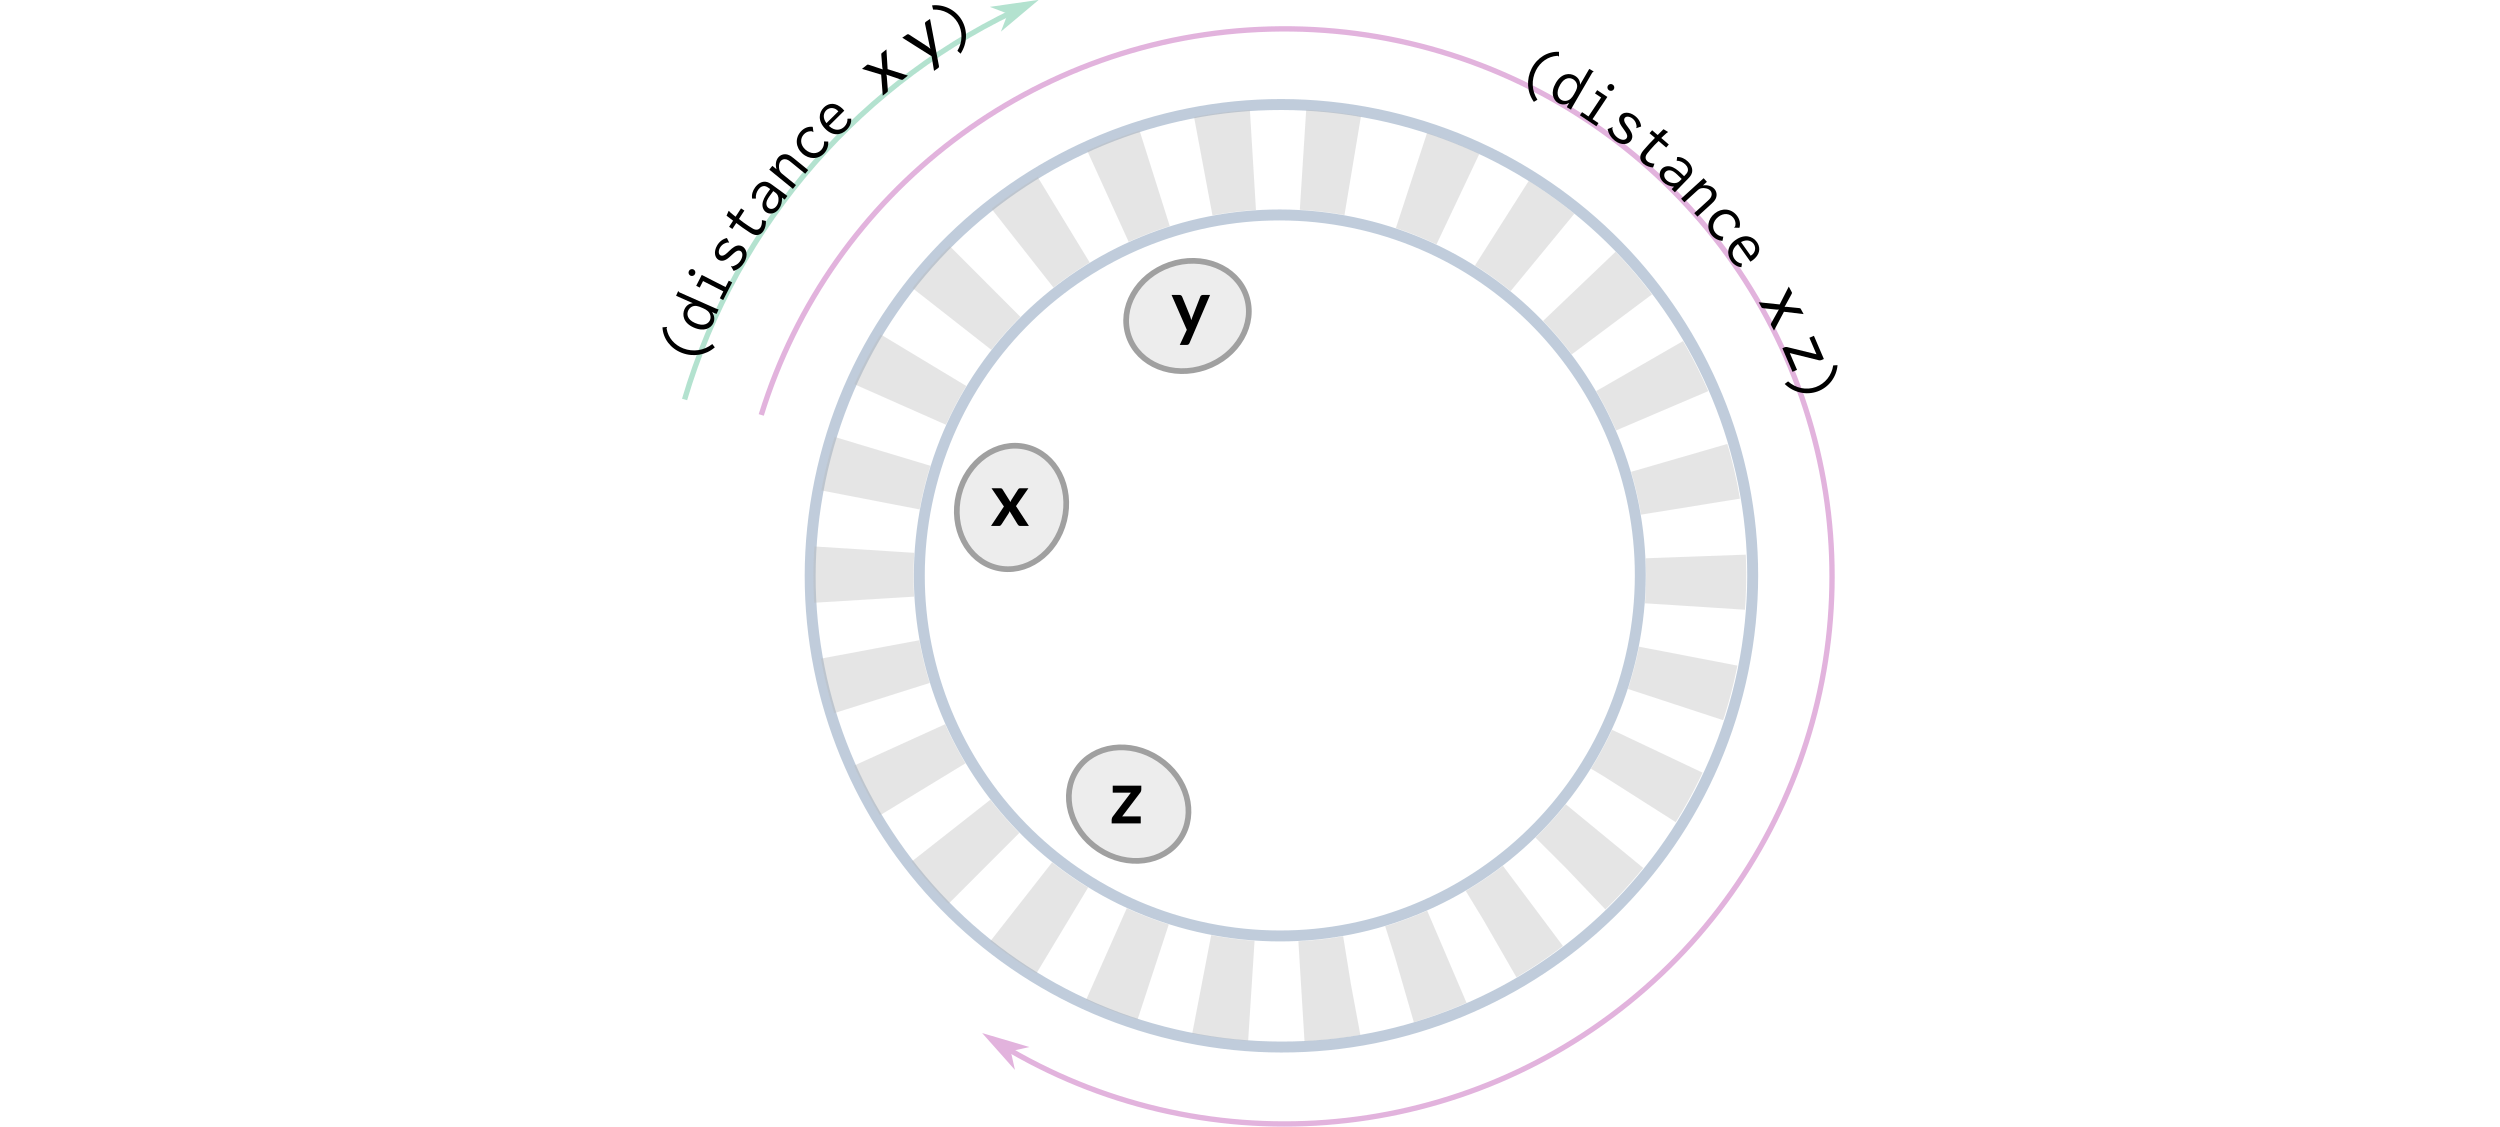
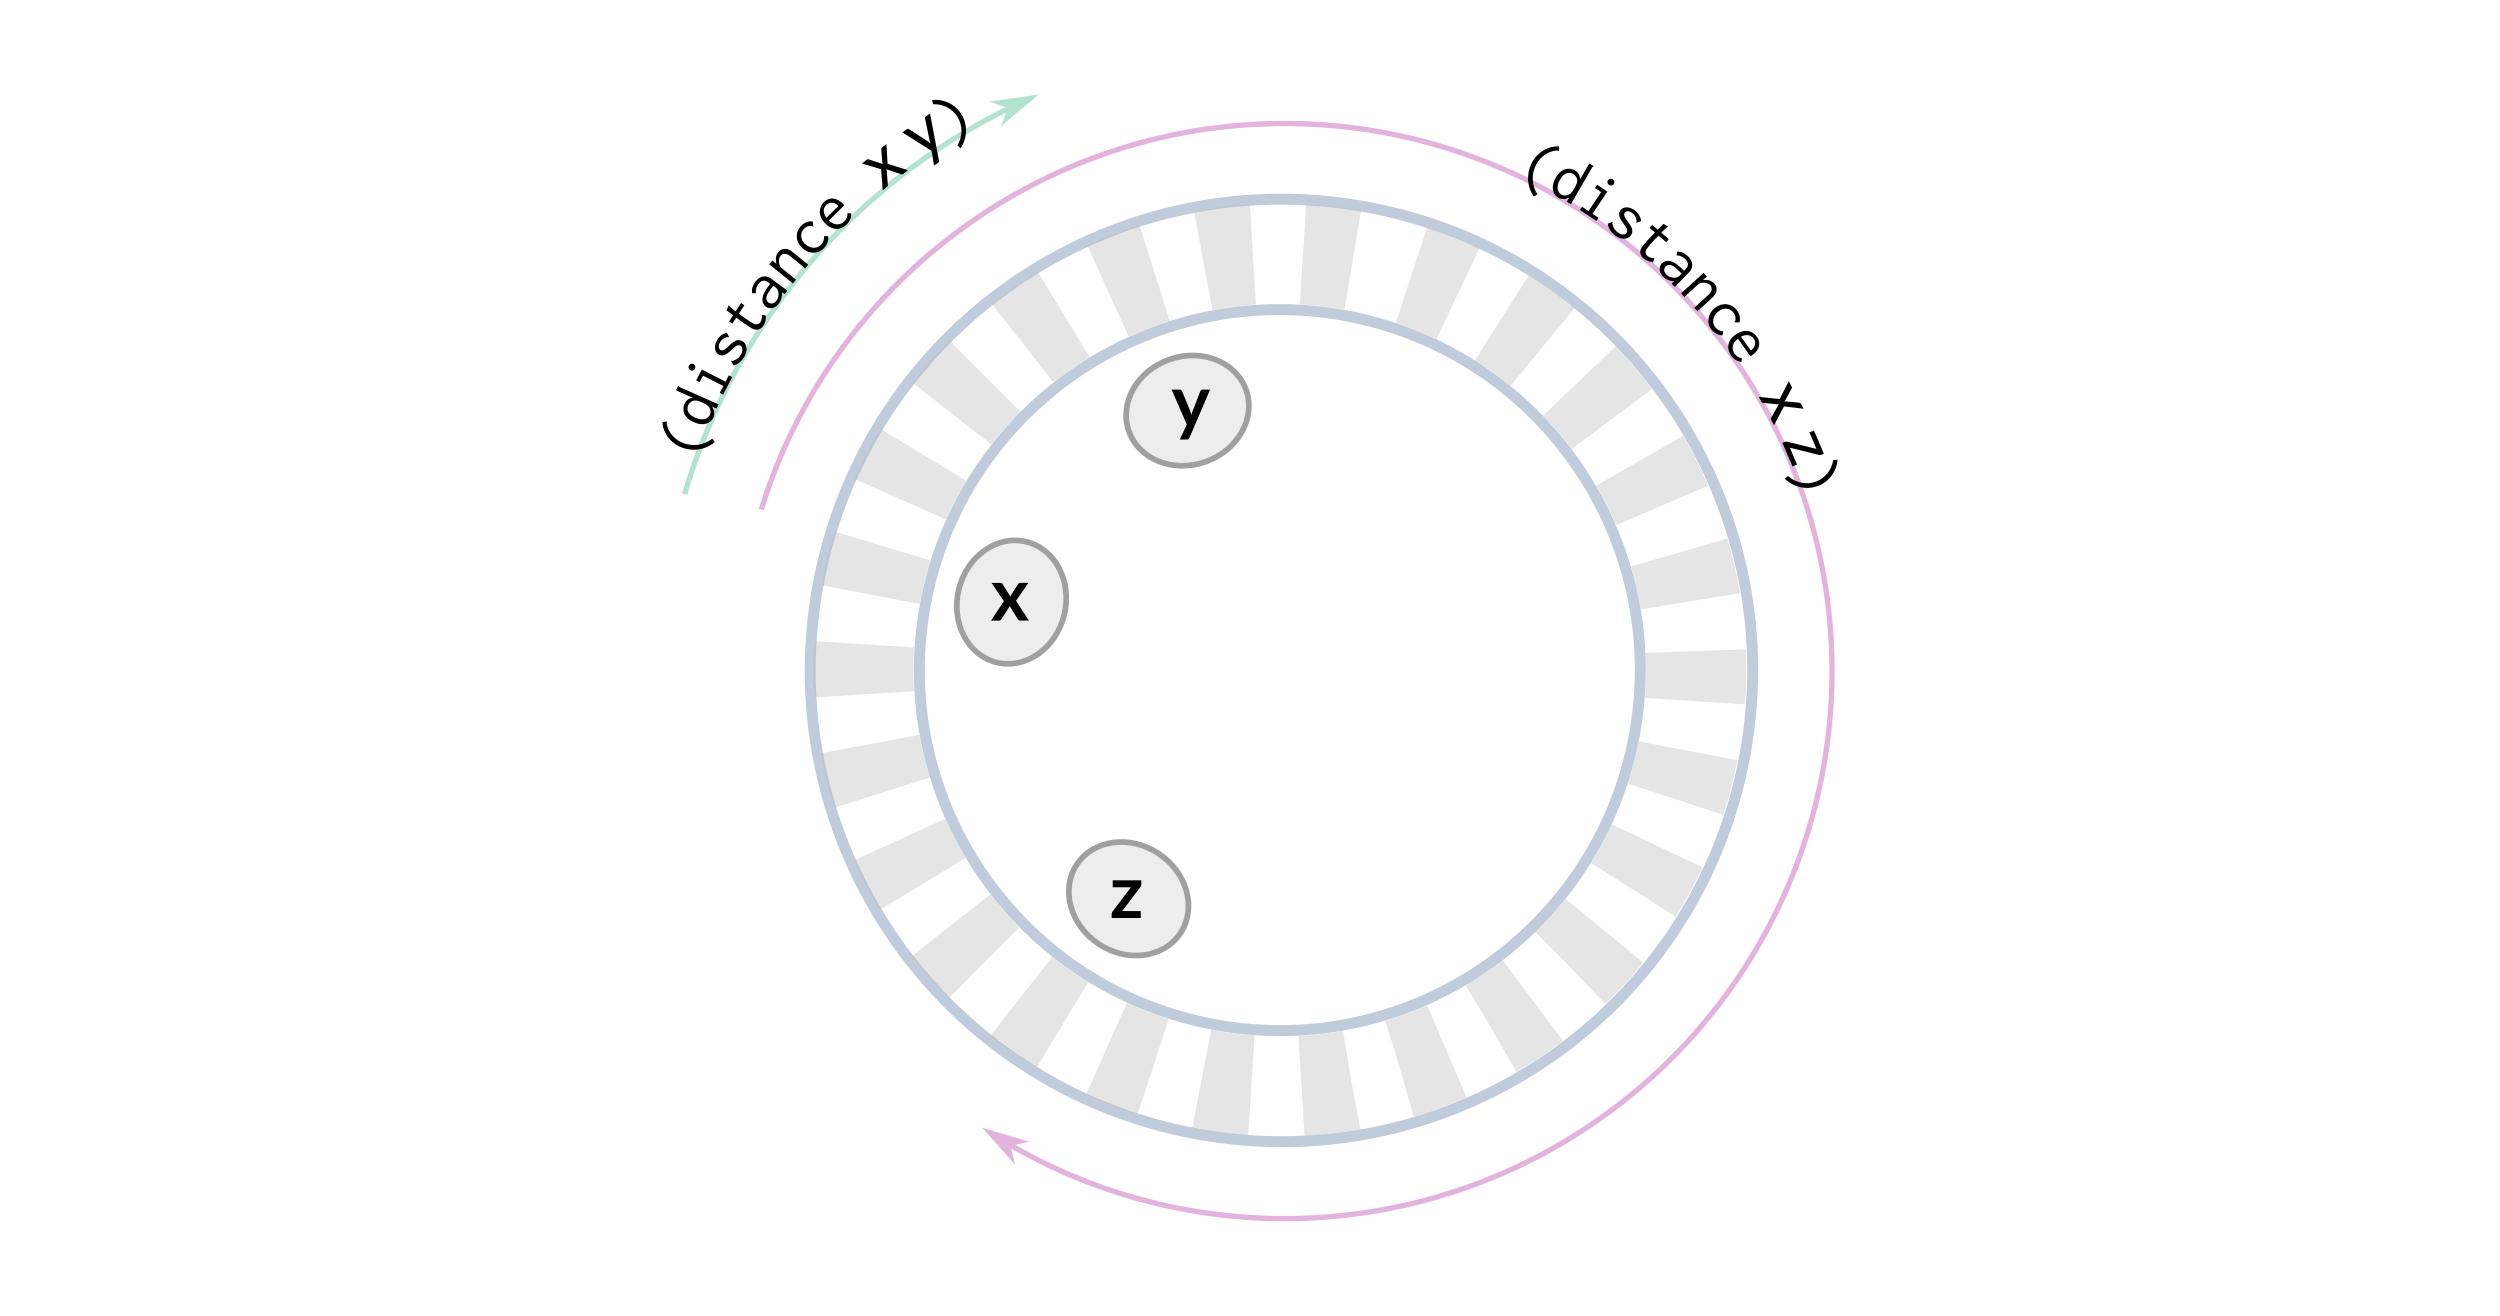
- <svg xmlns="http://www.w3.org/2000/svg" id="svg2" viewBox="0 0 936.027 421.828" height="119.05mm" width="264.17mm" version="1.1">
+ <svg xmlns="http://www.w3.org/2000/svg" version="1.1" width="264.167mm" height="139.049mm" viewBox="0 0 936.016 492.692" id="svg2">
  <defs id="defs4">
-     <marker id="marker4910" refY="0" refX="0" orient="auto" overflow="visible">
-       <path id="path4912" d="m0 0 5-5-17.5 5 17.5 5-5-5z" fill-rule="evenodd" transform="matrix(-.4 0 0 -.4 -4 0)" stroke="#32b17f" stroke-width="1pt" fill="#32b17f" />
+     <marker style="overflow:visible" overflow="visible" orient="auto" refX="0" refY="0" id="marker4910">
+       <path style="fill:#32b17f;fill-rule:evenodd;stroke:#32b17f;stroke-width:1pt" transform="matrix(-0.4,0,0,-0.4,-4,0)" d="M 0,0 5,-5 -12.5,0 5,5 0,0 Z" id="path4912" />
    </marker>
-     <marker id="Arrow1Mend" refY="0" refX="0" orient="auto" overflow="visible">
-       <path id="path4175" d="m0 0 5-5-17.5 5 17.5 5-5-5z" fill-rule="evenodd" transform="matrix(-.4 0 0 -.4 -4 0)" stroke="#b132a3" stroke-width="1pt" fill="#b132a3" />
+     <marker style="overflow:visible" overflow="visible" orient="auto" refX="0" refY="0" id="Arrow1Mend">
+       <path style="fill:#b132a3;fill-rule:evenodd;stroke:#b132a3;stroke-width:1pt" transform="matrix(-0.4,0,0,-0.4,-4,0)" d="M 0,0 5,-5 -12.5,0 5,5 0,0 Z" id="path4175" />
    </marker>
  </defs>
-   <g fill-rule="evenodd" fill-opacity=".19" stroke-dashoffset="56.55" stroke="#000" stroke-width="2.14">
-     <rect id="rect7336" opacity=".372" transform="matrix(.94457 -.3283 .3283 .94457 0 0)" rx="76.763" ry="20.306" height="40.612" width="46.534" y="237.41" x="357.86" />
-     <rect id="rect7334" opacity=".372" transform="rotate(-76.144)" rx="76.763" ry="20.306" height="40.612" width="46.534" y="392.9" x="-117.04" />
-     <rect id="rect7332" opacity=".372" transform="rotate(213.59)" rx="23.267" ry="20.306" height="40.612" width="46.534" y="-37.318" x="-541.86" />
+   <g transform="translate(-0.0064956,35.43154)" style="fill-opacity:0.19;fill-rule:evenodd;stroke:#000000;stroke-width:2.14;stroke-dashoffset:56.55" id="g9">
+     <rect style="opacity:0.372" x="357.86" y="237.41" width="46.534" height="40.612" ry="20.306" rx="76.763" transform="matrix(0.94457,-0.3283,0.3283,0.94457,0,0)" id="rect7336" />
+     <rect style="opacity:0.372" x="-117.04" y="392.9" width="46.534" height="40.612" ry="20.306" rx="76.763" transform="matrix(0.2394825,-0.9709007,0.9709007,0.2394825,0,0)" id="rect7334" />
+     <rect style="opacity:0.372" x="-541.86" y="-37.318" width="46.534" height="40.612" ry="20.306" rx="23.267" transform="matrix(-0.8330178,-0.5532462,0.5532462,-0.8330178,0,0)" id="rect7332" />
  </g>
-   <g fill="none">
-     <circle id="path4142" opacity=".372" cx="-114.37" stroke-linecap="round" transform="matrix(.20172 -.97944 .97944 .20172 0 0)" stroke="#55779f" cy="513.41" r="176.41" stroke-width="4.1" />
-     <circle id="path4144" opacity=".372" cx="-114.37" stroke-linecap="round" transform="matrix(.20172 -.97944 .97944 .20172 0 0)" stroke="#55779f" cy="512.79" r="134.95" stroke-width="4.1" />
-     <g stroke-dashoffset="56.55">
-       <circle id="circle4146" opacity=".372" cx="-114.37" transform="matrix(.20172 -.97944 .97944 .20172 0 0)" stroke="#bababa" cy="512.79" r="155.86" stroke-miterlimit="0" stroke-dasharray="18.759, 18.759" stroke-width="37.518" />
-       <path id="path4160" opacity=".372" marker-end="url(#Arrow1Mend)" d="m285.02 155.36a205.01 205.01 0 0 1 190.4 -144.48 205.01 205.01 0 0 1 197.87 134.08 205.01 205.01 0 0 1 -63.61 230.39 205.01 205.01 0 0 1 -238.63 13.55" stroke="#b132a3" stroke-width="2" />
-       <path id="path4902" opacity=".372" marker-end="url(#marker4910)" d="m256.31 149.57a231.33 234.05 11.638 0 1 129 -148.01" stroke="#32b17f" stroke-width="2" />
+   <g transform="translate(-0.0064956,35.43154)" style="fill:none" id="g14">
+     <circle style="opacity:0.372;stroke:#55779f;stroke-width:4.1;stroke-linecap:round" r="176.41" cy="513.41" transform="matrix(0.20172,-0.97944,0.97944,0.20172,0,0)" cx="-114.37" id="path4142" />
+     <circle style="opacity:0.372;stroke:#55779f;stroke-width:4.1;stroke-linecap:round" r="134.95" cy="512.79" transform="matrix(0.20172,-0.97944,0.97944,0.20172,0,0)" cx="-114.37" id="path4144" />
+     <g style="stroke-dashoffset:56.55" id="g18">
+       <circle style="opacity:0.372;stroke:#bababa;stroke-width:37.518;stroke-miterlimit:0;stroke-dasharray:18.759, 18.759" stroke-miterlimit="0" r="155.86" cy="512.79" transform="matrix(0.20172,-0.97944,0.97944,0.20172,0,0)" cx="-114.37" id="circle4146" />
+       <path style="opacity:0.372;stroke:#b132a3;stroke-width:2;marker-end:url(#Arrow1Mend)" d="M 285.02,155.36 A 205.01,205.01 0 0 1 475.42,10.88 205.01,205.01 0 0 1 673.29,144.96 205.01,205.01 0 0 1 609.68,375.35 205.01,205.01 0 0 1 371.05,388.9" id="path4160" />
+       <path style="opacity:0.372;stroke:#32b17f;stroke-width:2;marker-end:url(#marker4910)" d="M 256.31,149.57 A 231.33,234.05 11.638 0 1 385.31,1.56" id="path4902" />
    </g>
  </g>
-   <g>
-     <g id="text4188" transform="translate(83.815 -7.8235)">
-       <path id="path4251" d="m292.06 197.47-4.634-6.834h3.272q0.371 0 0.55 0.11 0.179 0.096 0.316 0.33l2.956 4.716q0.069-0.234 0.165-0.468 0.11-0.234 0.261-0.468l2.379-3.712q0.302-0.509 0.784-0.509h3.121l-4.647 6.683 4.84 7.425h-3.272q-0.371 0-0.605-0.193-0.22-0.193-0.371-0.44l-2.998-4.909q-0.124 0.495-0.344 0.825l-2.64 4.084q-0.151 0.234-0.371 0.44-0.22 0.193-0.55 0.193h-3.039l4.826-7.274z" />
+   <g transform="translate(-0.0064956,35.43154)" id="g23">
+     <g transform="translate(83.815,-7.8235)" id="text4188">
+       <path d="m 292.06,197.47 -4.634,-6.834 3.272,0 q 0.371,0 0.55,0.11 0.179,0.096 0.316,0.33 l 2.956,4.716 q 0.069,-0.234 0.165,-0.468 0.11,-0.234 0.261,-0.468 l 2.379,-3.712 q 0.302,-0.509 0.784,-0.509 l 3.121,0 -4.647,6.683 4.84,7.425 -3.272,0 q -0.371,0 -0.605,-0.193 -0.22,-0.193 -0.371,-0.44 l -2.998,-4.909 q -0.124,0.495 -0.344,0.825 l -2.64,4.084 q -0.151,0.234 -0.371,0.44 -0.22,0.193 -0.55,0.193 l -3.039,0 4.826,-7.274 z" id="path4251" />
    </g>
-     <g id="text4192" transform="translate(83.815 -7.8235)">
-       <path id="path4279" d="m361.56 136.24q-0.151 0.357-0.399 0.536-0.234 0.193-0.729 0.193h-2.53l2.64-5.651-5.706-13.062h2.984q0.399 0 0.619 0.193 0.234 0.193 0.344 0.44l2.998 7.315q0.275 0.756 0.454 1.499 0.11-0.385 0.234-0.756 0.138-0.385 0.289-0.756l2.833-7.301q0.11-0.275 0.357-0.454 0.261-0.179 0.578-0.179h2.723l-7.686 17.985z" />
+     <g transform="translate(83.815,-7.8235)" id="text4192">
+       <path d="m 361.56,136.24 q -0.151,0.357 -0.399,0.536 -0.234,0.193 -0.729,0.193 l -2.53,0 2.64,-5.651 -5.706,-13.062 2.984,0 q 0.399,0 0.619,0.193 0.234,0.193 0.344,0.44 l 2.998,7.315 q 0.275,0.756 0.454,1.499 0.11,-0.385 0.234,-0.756 0.138,-0.385 0.289,-0.756 l 2.833,-7.301 q 0.11,-0.275 0.357,-0.454 0.261,-0.179 0.578,-0.179 l 2.723,0 -7.686,17.985 z" id="path4279" />
    </g>
-     <g id="text4196" transform="translate(83.815 -7.8235)">
-       <path id="path4248" d="m343.5 303.4q0 0.357-0.124 0.701t-0.33 0.564l-6.71 8.828h6.957v2.612h-10.89v-1.416q0-0.234 0.11-0.55 0.11-0.33 0.33-0.619l6.765-8.924h-6.806v-2.599h10.698v1.403z" />
+     <g transform="translate(83.815,-7.8235)" id="text4196">
+       <path d="m 343.5,303.4 q 0,0.357 -0.124,0.701 -0.124,0.344 -0.33,0.564 l -6.71,8.828 6.957,0 0,2.612 -10.89,0 0,-1.416 q 0,-0.234 0.11,-0.55 0.11,-0.33 0.33,-0.619 l 6.765,-8.924 -6.806,0 0,-2.599 10.698,0 0,1.403 z" id="path4248" />
    </g>
-     <g id="text4200" transform="translate(83.815 -7.8235)">
-       <path id="path4254" d="m164.22 130.39c0.21 4.203 2.989 7.919 7.262 9.556 4.249 1.628 8.983 0.872 12.334-2.074l-0.942-1.244c-3.07 2.492-7.217 3.044-10.836 1.658-3.338-1.279-5.709-4.035-6.25-7.375-0.029-0.065-0.049-0.152-0.013-0.246 0.027-0.07 0.1-0.122 0.136-0.216 0.018-0.047 0.021-0.126 0.034-0.228l-1.725 0.169z" />
-       <path id="path4256" d="m175.6 121.36c-1.297 0.025-2.503 0.829-3.144 2.268-0.884 1.987-0.546 5.038 3.428 6.807 3.86 1.718 6.506 0.324 7.4-1.686 0.59-1.325 0.385-2.893-0.485-4.074l0.914 0.407c0.251 0.112 0.513 0.201 0.794 0.244l0.732-1.644c-0.338-0.041-0.68-0.193-1-0.336l-13.577-6.016c-0.137-0.061-0.183-0.081-0.279-0.234-0.048-0.076-0.122-0.218-0.292-0.267l-0.773 1.736 6.281 2.796zm-1.766 2.799c0.407-0.914 1.486-2.048 3.222-1.767 0.541 0.076 1.132 0.285 2.297 0.803 0.799 0.356 1.35 0.656 1.817 1.082 1.06 0.937 1.303 2.359 0.826 3.432-0.529 1.188-2.225 2.54-5.651 1.015-2.992-1.332-3.049-3.355-2.51-4.565z" />
-       <path id="path4258" d="m176.85 114.83 1.314 0.67 1.25-2.45 7.594 3.874-1.318 2.583 1.269 0.648 3.363-6.592-1.269-0.648-1.216 2.383-8.908-4.544-2.079 4.075zm-2.728-5.545c-0.329 0.646-0.079 1.419 0.545 1.737 0.624 0.318 1.397 0.067 1.726-0.579 0.329-0.646 0.079-1.419-0.545-1.737-0.624-0.318-1.397-0.067-1.726 0.579z" />
-       <path id="path4260" d="m188.35 96.936c-1.521 0.333-2.826 1.339-3.678 2.811-1.328 2.293-0.915 4.525 0.556 5.377 1.731 1.002 3.436-0.496 3.943-0.924 0.791-0.668 1.677-1.6 2.449-2.135 0.865-0.597 1.472-0.448 1.819-0.247 0.93 0.539 0.907 2.027 0.092 3.433-0.977 1.688-2.62 2.181-3.154 2.305-0.124 0.015-0.189-0.023-0.276-0.073-0.022-0.013-0.139-0.109-0.245-0.026l1.01 1.798c1.758-0.542 3.132-1.769 3.997-3.262 1.565-2.705 0.778-5.038-0.714-5.902-0.671-0.388-1.742-0.633-3.068 0.16-1.266 0.74-2.409 2.216-3.402 2.884-0.853 0.575-1.429 0.473-1.775 0.272-0.779-0.451-0.778-1.75-0.139-2.854 0.827-1.428 2.243-1.879 2.954-1.959 0.102-0.027 0.155 0.032 0.22 0.069 0.13 0.075 0.223 0.014 0.248-0.03l-0.837-1.698z" />
-       <path id="path4262" d="m188.21 88.58 2.453 1.868-1.488 2.283 1.222 0.826 1.461-2.241c1.552 1.191 3.144 2.318 4.757 3.37 0.859 0.56 1.822 1.188 2.986 1.141 0.929-0.051 1.784-0.538 2.425-1.523 0.737-1.131 0.979-2.555 0.925-3.754l-1.494-0.318c0.075 1.213-0.144 2.144-0.527 2.731-0.464 0.712-1.34 1.186-2.601 0.602-0.084-0.055-0.481-0.224-1.884-1.139-1.236-0.806-2.451-1.688-3.605-2.619l2.048-3.141-1.257-0.819-2.034 3.12s-1.622-1.266-2.098-1.726c-0.196-0.157-0.212-0.407-0.497-0.473l-0.793 1.811z" />
-       <path id="path4264" d="m197.79 82.189 1.445-0.028c-0.227-1.342 0.283-2.549 0.917-3.417 0.796-1.09 1.659-1.296 2.274-1.249 0.726 0.066 1.317 0.528 1.801 0.882l0.323 0.236-0.206 0.283c-1.003 1.373-2.064 2.826-2.495 4.307-0.537 1.837 0.082 3.279 1.091 4.016 1.353 0.988 3.48 0.746 4.88-1.172 0.826-1.131 1.257-2.611 1.166-4.225l1.009 0.737 1.003-1.373-5.713-4.173c-0.747-0.546-1.468-1.041-2.505-1.148-1.432-0.117-2.812 0.671-3.859 2.104-0.899 1.232-1.386 2.703-1.131 4.22zm7.915-2.826 0.626 0.457c0.464 0.339 1.07 0.781 1.279 1.894 0.092 0.594 0.206 2.008-0.679 3.219-0.899 1.232-2.203 1.363-3.01 0.773-0.686-0.501-1.094-1.511-0.536-2.868 0.417-0.995 1.377-2.183 2.085-3.152l0.236-0.323z" />
-       <path id="path4266" d="m213.05 78.534 1.153-1.415-5.096-4.154c-0.581-0.474-0.964-0.915-1.148-1.678-0.177-0.693-0.277-2.193 0.482-3.123 0.363-0.446 0.92-0.733 1.541-0.743 0.976-0.011 1.732 0.605 2.352 1.111l5.329 4.344 1.121-1.376-5.368-4.375c-0.678-0.553-1.415-1.153-2.384-1.427-1.352-0.36-2.656 0.093-3.477 1.1-0.979 1.201-1.089 2.918-0.638 4.383l-1.55-1.264-1.153 1.415 8.836 7.203z" />
-       <path id="path4268" d="m220.48 55.318c-1.586-0.224-3.203 0.367-4.447 1.737-2.252 2.48-1.979 5.936 0.557 8.238 2.554 2.319 6.039 2.275 8.223-0.132 1.059-1.166 1.619-2.751 1.472-4.336l-1.577-0.048c0.127 1.162-0.259 2.331-1.015 3.164-1.496 1.647-4.008 1.663-5.989-0.135-1.925-1.748-2.002-4.08-0.591-5.635 1.311-1.444 2.932-1.221 3.094-1.176 0.197 0.044 0.281 0.323 0.527 0.275l-0.254-1.952z" />
-       <path id="path4270" d="m224.65 48.069c-1.937 1.917-2.359 5.079 0.561 8.029 2.691 2.718 5.803 2.486 8.007 0.305 1.173-1.161 1.799-2.625 1.665-4.146l-1.397 0.011c0.083 1.114-0.382 2.208-1.182 2.999-1.084 1.073-3.263 2.034-5.761-0.312l5.756-5.699c-0.492-0.604-1.037-1.119-1.583-1.493-2.537-1.816-4.733-1.014-6.065 0.305zm0.96 5.874c-1.633-2.183-0.952-3.947-0.082-4.809 1.315-1.302 3.4-1.079 4.541 0.394l-4.459 4.415z" />
-       <path id="path4272" d="m246.1 35.773-7.175-2.159 1.778-1.419q0.225-0.179 0.377-0.189 0.162-0.017 0.349 0.057l5.282 1.751q-0.06-0.176-0.111-0.359-0.058-0.193-0.077-0.418l-0.37-4.694q-0.029-0.217 0.016-0.381 0.045-0.164 0.201-0.289l1.7-1.356 0.449 7.397 7.6 2.412-1.778 1.419q-0.225 0.179-0.455 0.171-0.221-0.016-0.416-0.1l-5.463-1.878q0.076 0.195 0.136 0.371 0.052 0.166 0.06 0.336l0.391 5.061q0.011 0.215-0.014 0.443-0.024 0.211-0.219 0.367l-1.661 1.325-0.6-7.868z" />
-       <path id="path4274" d="m267.72 32.447q0.061 0.291-0.007 0.503-0.061 0.222-0.361 0.425l-1.46 0.987-0.893-5.476-10.998-6.946 1.709-1.155q0.249-0.168 0.478-0.142 0.222 0.016 0.379 0.136l7.062 4.582q0.498 0.358 0.916 0.754-0.088-0.287-0.167-0.581-0.085-0.305-0.153-0.606l-1.693-8.179q-0.057-0.218 0.029-0.427 0.078-0.219 0.275-0.352l1.564-1.057 3.321 17.533z" />
-       <path id="path4276" d="m265.55 11.415c3.743-0.172 7.291 1.667 9.204 4.863 1.926 3.218 1.879 7.325-0.105 10.581l1.191 1.065c2.546-3.826 2.71-8.761 0.399-12.622-2.286-3.818-6.618-5.945-11.077-5.461l0.389 1.574z" />
+     <g transform="translate(83.815,-7.8235)" id="text4200">
+       <path d="m 164.22,130.39 c 0.21,4.203 2.989,7.919 7.262,9.556 4.249,1.628 8.983,0.872 12.334,-2.074 l -0.942,-1.244 c -3.07,2.492 -7.217,3.044 -10.836,1.658 -3.338,-1.279 -5.709,-4.035 -6.25,-7.375 -0.029,-0.065 -0.049,-0.152 -0.013,-0.246 0.027,-0.07 0.1,-0.122 0.136,-0.216 0.018,-0.047 0.021,-0.126 0.034,-0.228 l -1.725,0.169 z" id="path4254" />
+       <path d="m 175.6,121.36 c -1.297,0.025 -2.503,0.829 -3.144,2.268 -0.884,1.987 -0.546,5.038 3.428,6.807 3.86,1.718 6.506,0.324 7.4,-1.686 0.59,-1.325 0.385,-2.893 -0.485,-4.074 l 0.914,0.407 c 0.251,0.112 0.513,0.201 0.794,0.244 l 0.732,-1.644 c -0.338,-0.041 -0.68,-0.193 -1,-0.336 l -13.577,-6.016 c -0.137,-0.061 -0.183,-0.081 -0.279,-0.234 -0.048,-0.076 -0.122,-0.218 -0.292,-0.267 l -0.773,1.736 6.281,2.796 z m -1.766,2.799 c 0.407,-0.914 1.486,-2.048 3.222,-1.767 0.541,0.076 1.132,0.285 2.297,0.803 0.799,0.356 1.35,0.656 1.817,1.082 1.06,0.937 1.303,2.359 0.826,3.432 -0.529,1.188 -2.225,2.54 -5.651,1.015 -2.992,-1.332 -3.049,-3.355 -2.51,-4.565 z" id="path4256" />
+       <path d="m 176.85,114.83 1.314,0.67 1.25,-2.45 7.594,3.874 -1.318,2.583 1.269,0.648 3.363,-6.592 -1.269,-0.648 -1.216,2.383 -8.908,-4.544 -2.079,4.075 z m -2.728,-5.545 c -0.329,0.646 -0.079,1.419 0.545,1.737 0.624,0.318 1.397,0.067 1.726,-0.579 0.329,-0.646 0.079,-1.419 -0.545,-1.737 -0.624,-0.318 -1.397,-0.067 -1.726,0.579 z" id="path4258" />
+       <path d="m 188.35,96.936 c -1.521,0.333 -2.826,1.339 -3.678,2.811 -1.328,2.293 -0.915,4.525 0.556,5.377 1.731,1.002 3.436,-0.496 3.943,-0.924 0.791,-0.668 1.677,-1.6 2.449,-2.135 0.865,-0.597 1.472,-0.448 1.819,-0.247 0.93,0.539 0.907,2.027 0.092,3.433 -0.977,1.688 -2.62,2.181 -3.154,2.305 -0.124,0.015 -0.189,-0.023 -0.276,-0.073 -0.022,-0.013 -0.139,-0.109 -0.245,-0.026 l 1.01,1.798 c 1.758,-0.542 3.132,-1.769 3.997,-3.262 1.565,-2.705 0.778,-5.038 -0.714,-5.902 -0.671,-0.388 -1.742,-0.633 -3.068,0.16 -1.266,0.74 -2.409,2.216 -3.402,2.884 -0.853,0.575 -1.429,0.473 -1.775,0.272 -0.779,-0.451 -0.778,-1.75 -0.139,-2.854 0.827,-1.428 2.243,-1.879 2.954,-1.959 0.102,-0.027 0.155,0.032 0.22,0.069 0.13,0.075 0.223,0.014 0.248,-0.03 l -0.837,-1.698 z" id="path4260" />
+       <path d="m 188.21,88.58 2.453,1.868 -1.488,2.283 1.222,0.826 1.461,-2.241 c 1.552,1.191 3.144,2.318 4.757,3.37 0.859,0.56 1.822,1.188 2.986,1.141 0.929,-0.051 1.784,-0.538 2.425,-1.523 0.737,-1.131 0.979,-2.555 0.925,-3.754 l -1.494,-0.318 c 0.075,1.213 -0.144,2.144 -0.527,2.731 -0.464,0.712 -1.34,1.186 -2.601,0.602 -0.084,-0.055 -0.481,-0.224 -1.884,-1.139 -1.236,-0.806 -2.451,-1.688 -3.605,-2.619 l 2.048,-3.141 -1.257,-0.819 -2.034,3.12 c 0,0 -1.622,-1.266 -2.098,-1.726 -0.196,-0.157 -0.212,-0.407 -0.497,-0.473 l -0.793,1.811 z" id="path4262" />
+       <path d="m 197.79,82.189 1.445,-0.028 c -0.227,-1.342 0.283,-2.549 0.917,-3.417 0.796,-1.09 1.659,-1.296 2.274,-1.249 0.726,0.066 1.317,0.528 1.801,0.882 l 0.323,0.236 -0.206,0.283 c -1.003,1.373 -2.064,2.826 -2.495,4.307 -0.537,1.837 0.082,3.279 1.091,4.016 1.353,0.988 3.48,0.746 4.88,-1.172 0.826,-1.131 1.257,-2.611 1.166,-4.225 l 1.009,0.737 1.003,-1.373 -5.713,-4.173 c -0.747,-0.546 -1.468,-1.041 -2.505,-1.148 -1.432,-0.117 -2.812,0.671 -3.859,2.104 -0.899,1.232 -1.386,2.703 -1.131,4.22 z m 7.915,-2.826 0.626,0.457 c 0.464,0.339 1.07,0.781 1.279,1.894 0.092,0.594 0.206,2.008 -0.679,3.219 -0.899,1.232 -2.203,1.363 -3.01,0.773 -0.686,-0.501 -1.094,-1.511 -0.536,-2.868 0.417,-0.995 1.377,-2.183 2.085,-3.152 l 0.236,-0.323 z" id="path4264" />
+       <path d="m 213.05,78.534 1.153,-1.415 -5.096,-4.154 c -0.581,-0.474 -0.964,-0.915 -1.148,-1.678 -0.177,-0.693 -0.277,-2.193 0.482,-3.123 0.363,-0.446 0.92,-0.733 1.541,-0.743 0.976,-0.011 1.732,0.605 2.352,1.111 l 5.329,4.344 1.121,-1.376 -5.368,-4.375 c -0.678,-0.553 -1.415,-1.153 -2.384,-1.427 -1.352,-0.36 -2.656,0.093 -3.477,1.1 -0.979,1.201 -1.089,2.918 -0.638,4.383 l -1.55,-1.264 -1.153,1.415 8.836,7.203 z" id="path4266" />
+       <path d="m 220.48,55.318 c -1.586,-0.224 -3.203,0.367 -4.447,1.737 -2.252,2.48 -1.979,5.936 0.557,8.238 2.554,2.319 6.039,2.275 8.223,-0.132 1.059,-1.166 1.619,-2.751 1.472,-4.336 l -1.577,-0.048 c 0.127,1.162 -0.259,2.331 -1.015,3.164 -1.496,1.647 -4.008,1.663 -5.989,-0.135 -1.925,-1.748 -2.002,-4.08 -0.591,-5.635 1.311,-1.444 2.932,-1.221 3.094,-1.176 0.197,0.044 0.281,0.323 0.527,0.275 l -0.254,-1.952 z" id="path4268" />
+       <path d="m 224.65,48.069 c -1.937,1.917 -2.359,5.079 0.561,8.029 2.691,2.718 5.803,2.486 8.007,0.305 1.173,-1.161 1.799,-2.625 1.665,-4.146 l -1.397,0.011 c 0.083,1.114 -0.382,2.208 -1.182,2.999 -1.084,1.073 -3.263,2.034 -5.761,-0.312 l 5.756,-5.699 c -0.492,-0.604 -1.037,-1.119 -1.583,-1.493 -2.537,-1.816 -4.733,-1.014 -6.065,0.305 z m 0.96,5.874 c -1.633,-2.183 -0.952,-3.947 -0.082,-4.809 1.315,-1.302 3.4,-1.079 4.541,0.394 l -4.459,4.415 z" id="path4270" />
+       <path d="m 246.1,35.773 -7.175,-2.159 1.778,-1.419 q 0.225,-0.179 0.377,-0.189 0.162,-0.017 0.349,0.057 l 5.282,1.751 q -0.06,-0.176 -0.111,-0.359 -0.058,-0.193 -0.077,-0.418 l -0.37,-4.694 q -0.029,-0.217 0.016,-0.381 0.045,-0.164 0.201,-0.289 l 1.7,-1.356 0.449,7.397 7.6,2.412 -1.778,1.419 q -0.225,0.179 -0.455,0.171 -0.221,-0.016 -0.416,-0.1 l -5.463,-1.878 q 0.076,0.195 0.136,0.371 0.052,0.166 0.06,0.336 l 0.391,5.061 q 0.011,0.215 -0.014,0.443 -0.024,0.211 -0.219,0.367 l -1.661,1.325 -0.6,-7.868 z" id="path4272" />
+       <path d="m 267.72,32.447 q 0.061,0.291 -0.007,0.503 -0.061,0.222 -0.361,0.425 l -1.46,0.987 -0.893,-5.476 -10.998,-6.946 1.709,-1.155 q 0.249,-0.168 0.478,-0.142 0.222,0.016 0.379,0.136 l 7.062,4.582 q 0.498,0.358 0.916,0.754 -0.088,-0.287 -0.167,-0.581 -0.085,-0.305 -0.153,-0.606 l -1.693,-8.179 q -0.057,-0.218 0.029,-0.427 0.078,-0.219 0.275,-0.352 l 1.564,-1.057 3.321,17.533 z" id="path4274" />
+       <path d="m 265.55,11.415 c 3.743,-0.172 7.291,1.667 9.204,4.863 1.926,3.218 1.879,7.325 -0.105,10.581 l 1.191,1.065 c 2.546,-3.826 2.71,-8.761 0.399,-12.622 -2.286,-3.818 -6.618,-5.945 -11.077,-5.461 l 0.389,1.574 z" id="path4276" />
    </g>
-     <g id="text4208" transform="translate(83.815 -7.8235)">
-       <path id="path4223" d="m499.89 27.22c-4.203-0.213-8.179 2.179-10.237 6.266-2.046 4.064-1.769 8.85 0.826 12.48l1.333-0.812c-2.171-3.304-2.304-7.486-0.562-10.947 1.608-3.193 4.588-5.275 7.965-5.478 0.067-0.022 0.157-0.033 0.246 0.012 0.067 0.034 0.111 0.112 0.201 0.157 0.045 0.022 0.123 0.034 0.223 0.057l0.005-1.733z" />
-       <path id="path4225" d="m507.76 39.56c0.116-1.292-0.553-2.578-1.914-3.371-1.879-1.095-4.949-1.089-7.139 2.67-2.126 3.651-1.026 6.432 0.875 7.539 1.253 0.73 2.835 0.696 4.103-0.041l-0.503 0.864c-0.138 0.238-0.255 0.488-0.329 0.763l1.556 0.906c0.077-0.331 0.266-0.655 0.442-0.958l7.451-12.845c0.075-0.13 0.101-0.173 0.263-0.252 0.081-0.04 0.23-0.097 0.297-0.261l-1.642-0.956-3.46 5.941zm-2.591-2.059c0.864 0.503 1.875 1.699 1.408 3.395-0.135 0.529-0.406 1.094-1.048 2.196-0.44 0.756-0.798 1.271-1.273 1.689-1.047 0.953-2.486 1.04-3.502 0.449-1.123-0.654-2.284-2.487-0.397-5.728 1.648-2.83 3.666-2.668 4.811-2.001z" />
-       <path id="path4227" d="m514.19 41.576-0.818 1.227 2.288 1.526-4.73 7.092-2.413-1.609-0.791 1.185 6.157 4.106 0.791-1.185-2.225-1.484 5.548-8.32-3.806-2.538zm5.825-2.065c-0.603-0.402-1.401-0.243-1.789 0.339-0.388 0.582-0.229 1.38 0.374 1.782 0.603 0.402 1.401 0.243 1.789-0.339 0.388-0.582 0.229-1.38-0.374-1.782z" />
-       <path id="path4229" d="m530.64 55.189c-0.141-1.551-0.979-2.97-2.333-3.998-2.111-1.602-4.377-1.469-5.404-0.115-1.209 1.593 0.066 3.47 0.428 4.027 0.565 0.868 1.38 1.863 1.815 2.695 0.485 0.933 0.262 1.516 0.02 1.835-0.65 0.856-2.124 0.648-3.418-0.334-1.554-1.179-1.839-2.87-1.896-3.416 0.001-0.125 0.046-0.185 0.106-0.264 0.015-0.02 0.126-0.124 0.056-0.24l-1.909 0.78c0.32 1.812 1.367 3.328 2.741 4.37 2.49 1.889 4.902 1.397 5.945 0.023 0.468-0.617 0.844-1.65 0.222-3.064-0.578-1.348-1.9-2.666-2.439-3.733-0.465-0.918-0.292-1.477-0.05-1.795 0.544-0.717 1.833-0.555 2.849 0.216 1.315 0.997 1.587 2.459 1.578 3.174 0.014 0.105-0.051 0.15-0.096 0.209-0.091 0.119-0.041 0.22-0.001 0.25l1.788-0.62z" />
-       <path id="path4231" d="m539.01 56.191-2.175 2.186-2.067-1.776-0.98 1.102 2.029 1.743c-1.385 1.381-2.712 2.811-3.967 4.271-0.668 0.777-1.417 1.65-1.525 2.81-0.072 0.927 0.299 1.839 1.19 2.605 1.024 0.88 2.404 1.307 3.599 1.412l0.512-1.439c-1.212-0.086-2.106-0.426-2.637-0.882-0.645-0.554-0.999-1.484-0.254-2.658 0.065-0.076 0.285-0.447 1.377-1.718 0.961-1.119 1.996-2.208 3.071-3.228l2.844 2.444 0.978-1.138-2.825-2.428s1.469-1.441 1.987-1.852c0.182-0.173 0.431-0.157 0.535-0.43l-1.691-1.024z" />
-       <path id="path4233" d="m544.13 66.595-0.174 1.435c1.361-0.038 2.484 0.635 3.256 1.385 0.968 0.941 1.052 1.823 0.919 2.426-0.166 0.71-0.707 1.23-1.125 1.661l-0.279 0.287-0.251-0.244c-1.22-1.184-2.511-2.438-3.917-3.072-1.744-0.788-3.259-0.377-4.129 0.52-1.167 1.202-1.224 3.342 0.48 4.996 1.004 0.975 2.41 1.609 4.021 1.744l-0.871 0.897 1.22 1.184 4.929-5.075c0.644-0.664 1.236-1.309 1.486-2.32 0.315-1.401-0.272-2.878-1.545-4.114-1.094-1.062-2.483-1.749-4.021-1.709zm1.694 8.232-0.54 0.556c-0.401 0.412-0.923 0.951-2.054 1.002-0.601 0.009-2.017-0.077-3.093-1.122-1.094-1.062-1.042-2.372-0.346-3.089 0.592-0.61 1.649-0.873 2.915-0.131 0.927 0.552 1.969 1.669 2.83 2.505l0.287 0.279z" />
-       <path id="path4235" d="m545.61 82.223 1.229 1.349 4.86-4.429c0.554-0.505 1.047-0.819 1.829-0.888 0.711-0.073 2.21 0.049 3.018 0.936 0.387 0.425 0.59 1.018 0.508 1.634-0.133 0.967-0.854 1.624-1.445 2.163l-5.082 4.631 1.196 1.312 5.119-4.664c0.647-0.589 1.349-1.229 1.763-2.148 0.555-1.284 0.3-2.641-0.576-3.602-1.044-1.146-2.726-1.507-4.241-1.276l1.478-1.347-1.229-1.349-8.426 7.679z" />
-       <path id="path4237" d="m567.45 93.114c0.468-1.532 0.134-3.221-1.026-4.662-2.101-2.609-5.557-2.875-8.225-0.727-2.687 2.164-3.184 5.613-1.145 8.144 0.988 1.227 2.466 2.026 4.056 2.127l0.292-1.551c-1.168-0.055-2.263-0.617-2.968-1.494-1.395-1.733-1.021-4.217 1.063-5.895 2.025-1.631 4.341-1.345 5.658 0.29 1.223 1.519 0.752 3.086 0.682 3.238-0.074 0.188-0.362 0.228-0.354 0.477l1.968 0.052z" />
-       <path id="path4239" d="m573.98 98.456c-1.576-2.223-4.628-3.155-8.013-0.754-3.12 2.212-3.398 5.321-1.605 7.85 0.954 1.346 2.297 2.202 3.82 2.318l0.217-1.38c-1.113-0.1-2.116-0.737-2.767-1.654-0.882-1.244-1.476-3.551 1.246-5.634l4.685 6.607c0.676-0.387 1.273-0.841 1.731-1.319 2.205-2.207 1.771-4.504 0.686-6.034zm-5.952-0.009c2.419-1.256 4.049-0.297 4.758 0.702 1.07 1.509 0.511 3.53-1.128 4.417l-3.63-5.119z" />
-       <path id="path4241" d="m582.52 121.8 3.402-6.676 1.079 2.003q0.136 0.253 0.119 0.405-0.012 0.163-0.118 0.334l-2.663 4.886q0.184-0.028 0.373-0.045 0.201-0.023 0.425-0.002l4.684 0.471q0.218 0.01 0.372 0.084 0.153 0.074 0.248 0.25l1.032 1.915-7.359-0.875-3.726 7.05-1.079-2.003q-0.136-0.253-0.087-0.478 0.055-0.214 0.173-0.391l2.82-5.042q-0.206 0.04-0.389 0.068-0.173 0.022-0.341-0.001l-5.049-0.516q-0.213-0.027-0.434-0.093-0.203-0.061-0.322-0.281l-1.008-1.871 7.849 0.81z" />
-       <path id="path4243" d="m598.14 142.63q-0.23 0.099-0.494 0.117-0.253 0.013-0.468-0.044l-10.863-2.684 2.696 6.284-1.7 0.729-3.785-8.822 0.919-0.394q0.149-0.064 0.386-0.084 0.253-0.013 0.512 0.052l10.942 2.678-2.651-6.18 1.7-0.729 3.726 8.684-0.919 0.394z" />
-       <path id="path4245" d="m602.56 144.63c-0.545 3.707-3.027 6.84-6.529 8.108-3.526 1.277-7.549 0.447-10.367-2.121l-1.272 0.966c3.27 3.229 8.083 4.331 12.314 2.799 4.184-1.515 7.098-5.363 7.473-9.833l-1.619 0.081z" />
+     <g transform="translate(83.815,-7.8235)" id="text4208">
+       <path d="m 499.89,27.22 c -4.203,-0.213 -8.179,2.179 -10.237,6.266 -2.046,4.064 -1.769,8.85 0.826,12.48 l 1.333,-0.812 c -2.171,-3.304 -2.304,-7.486 -0.562,-10.947 1.608,-3.193 4.588,-5.275 7.965,-5.478 0.067,-0.022 0.157,-0.033 0.246,0.012 0.067,0.034 0.111,0.112 0.201,0.157 0.045,0.022 0.123,0.034 0.223,0.057 l 0.005,-1.733 z" id="path4223" />
+       <path d="m 507.76,39.56 c 0.116,-1.292 -0.553,-2.578 -1.914,-3.371 -1.879,-1.095 -4.949,-1.089 -7.139,2.67 -2.126,3.651 -1.026,6.432 0.875,7.539 1.253,0.73 2.835,0.696 4.103,-0.041 l -0.503,0.864 c -0.138,0.238 -0.255,0.488 -0.329,0.763 l 1.556,0.906 c 0.077,-0.331 0.266,-0.655 0.442,-0.958 l 7.451,-12.845 c 0.075,-0.13 0.101,-0.173 0.263,-0.252 0.081,-0.04 0.23,-0.097 0.297,-0.261 l -1.642,-0.956 -3.46,5.941 z m -2.591,-2.059 c 0.864,0.503 1.875,1.699 1.408,3.395 -0.135,0.529 -0.406,1.094 -1.048,2.196 -0.44,0.756 -0.798,1.271 -1.273,1.689 -1.047,0.953 -2.486,1.04 -3.502,0.449 -1.123,-0.654 -2.284,-2.487 -0.397,-5.728 1.648,-2.83 3.666,-2.668 4.811,-2.001 z" id="path4225" />
+       <path d="m 514.19,41.576 -0.818,1.227 2.288,1.526 -4.73,7.092 -2.413,-1.609 -0.791,1.185 6.157,4.106 0.791,-1.185 -2.225,-1.484 5.548,-8.32 -3.806,-2.538 z m 5.825,-2.065 c -0.603,-0.402 -1.401,-0.243 -1.789,0.339 -0.388,0.582 -0.229,1.38 0.374,1.782 0.603,0.402 1.401,0.243 1.789,-0.339 0.388,-0.582 0.229,-1.38 -0.374,-1.782 z" id="path4227" />
+       <path d="m 530.64,55.189 c -0.141,-1.551 -0.979,-2.97 -2.333,-3.998 -2.111,-1.602 -4.377,-1.469 -5.404,-0.115 -1.209,1.593 0.066,3.47 0.428,4.027 0.565,0.868 1.38,1.863 1.815,2.695 0.485,0.933 0.262,1.516 0.02,1.835 -0.65,0.856 -2.124,0.648 -3.418,-0.334 -1.554,-1.179 -1.839,-2.87 -1.896,-3.416 6.8e-4,-0.125 0.046,-0.185 0.106,-0.264 0.015,-0.02 0.126,-0.124 0.056,-0.24 l -1.909,0.78 c 0.32,1.812 1.367,3.328 2.741,4.37 2.49,1.889 4.902,1.397 5.945,0.023 0.468,-0.617 0.844,-1.65 0.222,-3.064 -0.578,-1.348 -1.9,-2.666 -2.439,-3.733 -0.465,-0.918 -0.292,-1.477 -0.05,-1.795 0.544,-0.717 1.833,-0.555 2.849,0.216 1.315,0.997 1.587,2.459 1.578,3.174 0.014,0.105 -0.051,0.15 -0.096,0.209 -0.091,0.119 -0.041,0.22 -0.001,0.25 l 1.788,-0.62 z" id="path4229" />
+       <path d="m 539.01,56.191 -2.175,2.186 -2.067,-1.776 -0.98,1.102 2.029,1.743 c -1.385,1.381 -2.712,2.811 -3.967,4.271 -0.668,0.777 -1.417,1.65 -1.525,2.81 -0.072,0.927 0.299,1.839 1.19,2.605 1.024,0.88 2.404,1.307 3.599,1.412 l 0.512,-1.439 c -1.212,-0.086 -2.106,-0.426 -2.637,-0.882 -0.645,-0.554 -0.999,-1.484 -0.254,-2.658 0.065,-0.076 0.285,-0.447 1.377,-1.718 0.961,-1.119 1.996,-2.208 3.071,-3.228 l 2.844,2.444 0.978,-1.138 -2.825,-2.428 c 0,0 1.469,-1.441 1.987,-1.852 0.182,-0.173 0.431,-0.157 0.535,-0.43 l -1.691,-1.024 z" id="path4231" />
+       <path d="m 544.13,66.595 -0.174,1.435 c 1.361,-0.038 2.484,0.635 3.256,1.385 0.968,0.941 1.052,1.823 0.919,2.426 -0.166,0.71 -0.707,1.23 -1.125,1.661 l -0.279,0.287 -0.251,-0.244 c -1.22,-1.184 -2.511,-2.438 -3.917,-3.072 -1.744,-0.788 -3.259,-0.377 -4.129,0.52 -1.167,1.202 -1.224,3.342 0.48,4.996 1.004,0.975 2.41,1.609 4.021,1.744 l -0.871,0.897 1.22,1.184 4.929,-5.075 c 0.644,-0.664 1.236,-1.309 1.486,-2.32 0.315,-1.401 -0.272,-2.878 -1.545,-4.114 -1.094,-1.062 -2.483,-1.749 -4.021,-1.709 z m 1.694,8.232 -0.54,0.556 c -0.401,0.412 -0.923,0.951 -2.054,1.002 -0.601,0.009 -2.017,-0.077 -3.093,-1.122 -1.094,-1.062 -1.042,-2.372 -0.346,-3.089 0.592,-0.61 1.649,-0.873 2.915,-0.131 0.927,0.552 1.969,1.669 2.83,2.505 l 0.287,0.279 z" id="path4233" />
+       <path d="m 545.61,82.223 1.229,1.349 4.86,-4.429 c 0.554,-0.505 1.047,-0.819 1.829,-0.888 0.711,-0.073 2.21,0.049 3.018,0.936 0.387,0.425 0.59,1.018 0.508,1.634 -0.133,0.967 -0.854,1.624 -1.445,2.163 l -5.082,4.631 1.196,1.312 5.119,-4.664 c 0.647,-0.589 1.349,-1.229 1.763,-2.148 0.555,-1.284 0.3,-2.641 -0.576,-3.602 -1.044,-1.146 -2.726,-1.507 -4.241,-1.276 l 1.478,-1.347 -1.229,-1.349 -8.426,7.679 z" id="path4235" />
+       <path d="m 567.45,93.114 c 0.468,-1.532 0.134,-3.221 -1.026,-4.662 -2.101,-2.609 -5.557,-2.875 -8.225,-0.727 -2.687,2.164 -3.184,5.613 -1.145,8.144 0.988,1.227 2.466,2.026 4.056,2.127 l 0.292,-1.551 c -1.168,-0.055 -2.263,-0.617 -2.968,-1.494 -1.395,-1.733 -1.021,-4.217 1.063,-5.895 2.025,-1.631 4.341,-1.345 5.658,0.29 1.223,1.519 0.752,3.086 0.682,3.238 -0.074,0.188 -0.362,0.228 -0.354,0.477 l 1.968,0.052 z" id="path4237" />
+       <path d="m 573.98,98.456 c -1.576,-2.223 -4.628,-3.155 -8.013,-0.754 -3.12,2.212 -3.398,5.321 -1.605,7.85 0.954,1.346 2.297,2.202 3.82,2.318 l 0.217,-1.38 c -1.113,-0.1 -2.116,-0.737 -2.767,-1.654 -0.882,-1.244 -1.476,-3.551 1.246,-5.634 l 4.685,6.607 c 0.676,-0.387 1.273,-0.841 1.731,-1.319 2.205,-2.207 1.771,-4.504 0.686,-6.034 z m -5.952,-0.009 c 2.419,-1.256 4.049,-0.297 4.758,0.702 1.07,1.509 0.511,3.53 -1.128,4.417 l -3.63,-5.119 z" id="path4239" />
+       <path d="m 582.52,121.8 3.402,-6.676 1.079,2.003 q 0.136,0.253 0.119,0.405 -0.012,0.163 -0.118,0.334 l -2.663,4.886 q 0.184,-0.028 0.373,-0.045 0.201,-0.023 0.425,-0.002 l 4.684,0.471 q 0.218,0.01 0.372,0.084 0.153,0.074 0.248,0.25 l 1.032,1.915 -7.359,-0.875 -3.726,7.05 -1.079,-2.003 q -0.136,-0.253 -0.087,-0.478 0.055,-0.214 0.173,-0.391 l 2.82,-5.042 q -0.206,0.04 -0.389,0.068 -0.173,0.022 -0.341,-6.9e-4 l -5.049,-0.516 q -0.213,-0.027 -0.434,-0.093 -0.203,-0.061 -0.322,-0.281 l -1.008,-1.871 7.849,0.81 z" id="path4241" />
+       <path d="m 598.14,142.63 q -0.23,0.099 -0.494,0.117 -0.253,0.013 -0.468,-0.044 l -10.863,-2.684 2.696,6.284 -1.7,0.729 -3.785,-8.822 0.919,-0.394 q 0.149,-0.064 0.386,-0.084 0.253,-0.013 0.512,0.052 l 10.942,2.678 -2.651,-6.18 1.7,-0.729 3.726,8.684 -0.919,0.394 z" id="path4243" />
+       <path d="m 602.56,144.63 c -0.545,3.707 -3.027,6.84 -6.529,8.108 -3.526,1.277 -7.549,0.447 -10.367,-2.121 l -1.272,0.966 c 3.27,3.229 8.083,4.331 12.314,2.799 4.184,-1.515 7.098,-5.363 7.473,-9.833 l -1.619,0.081 z" id="path4245" />
    </g>
  </g>
</svg>
